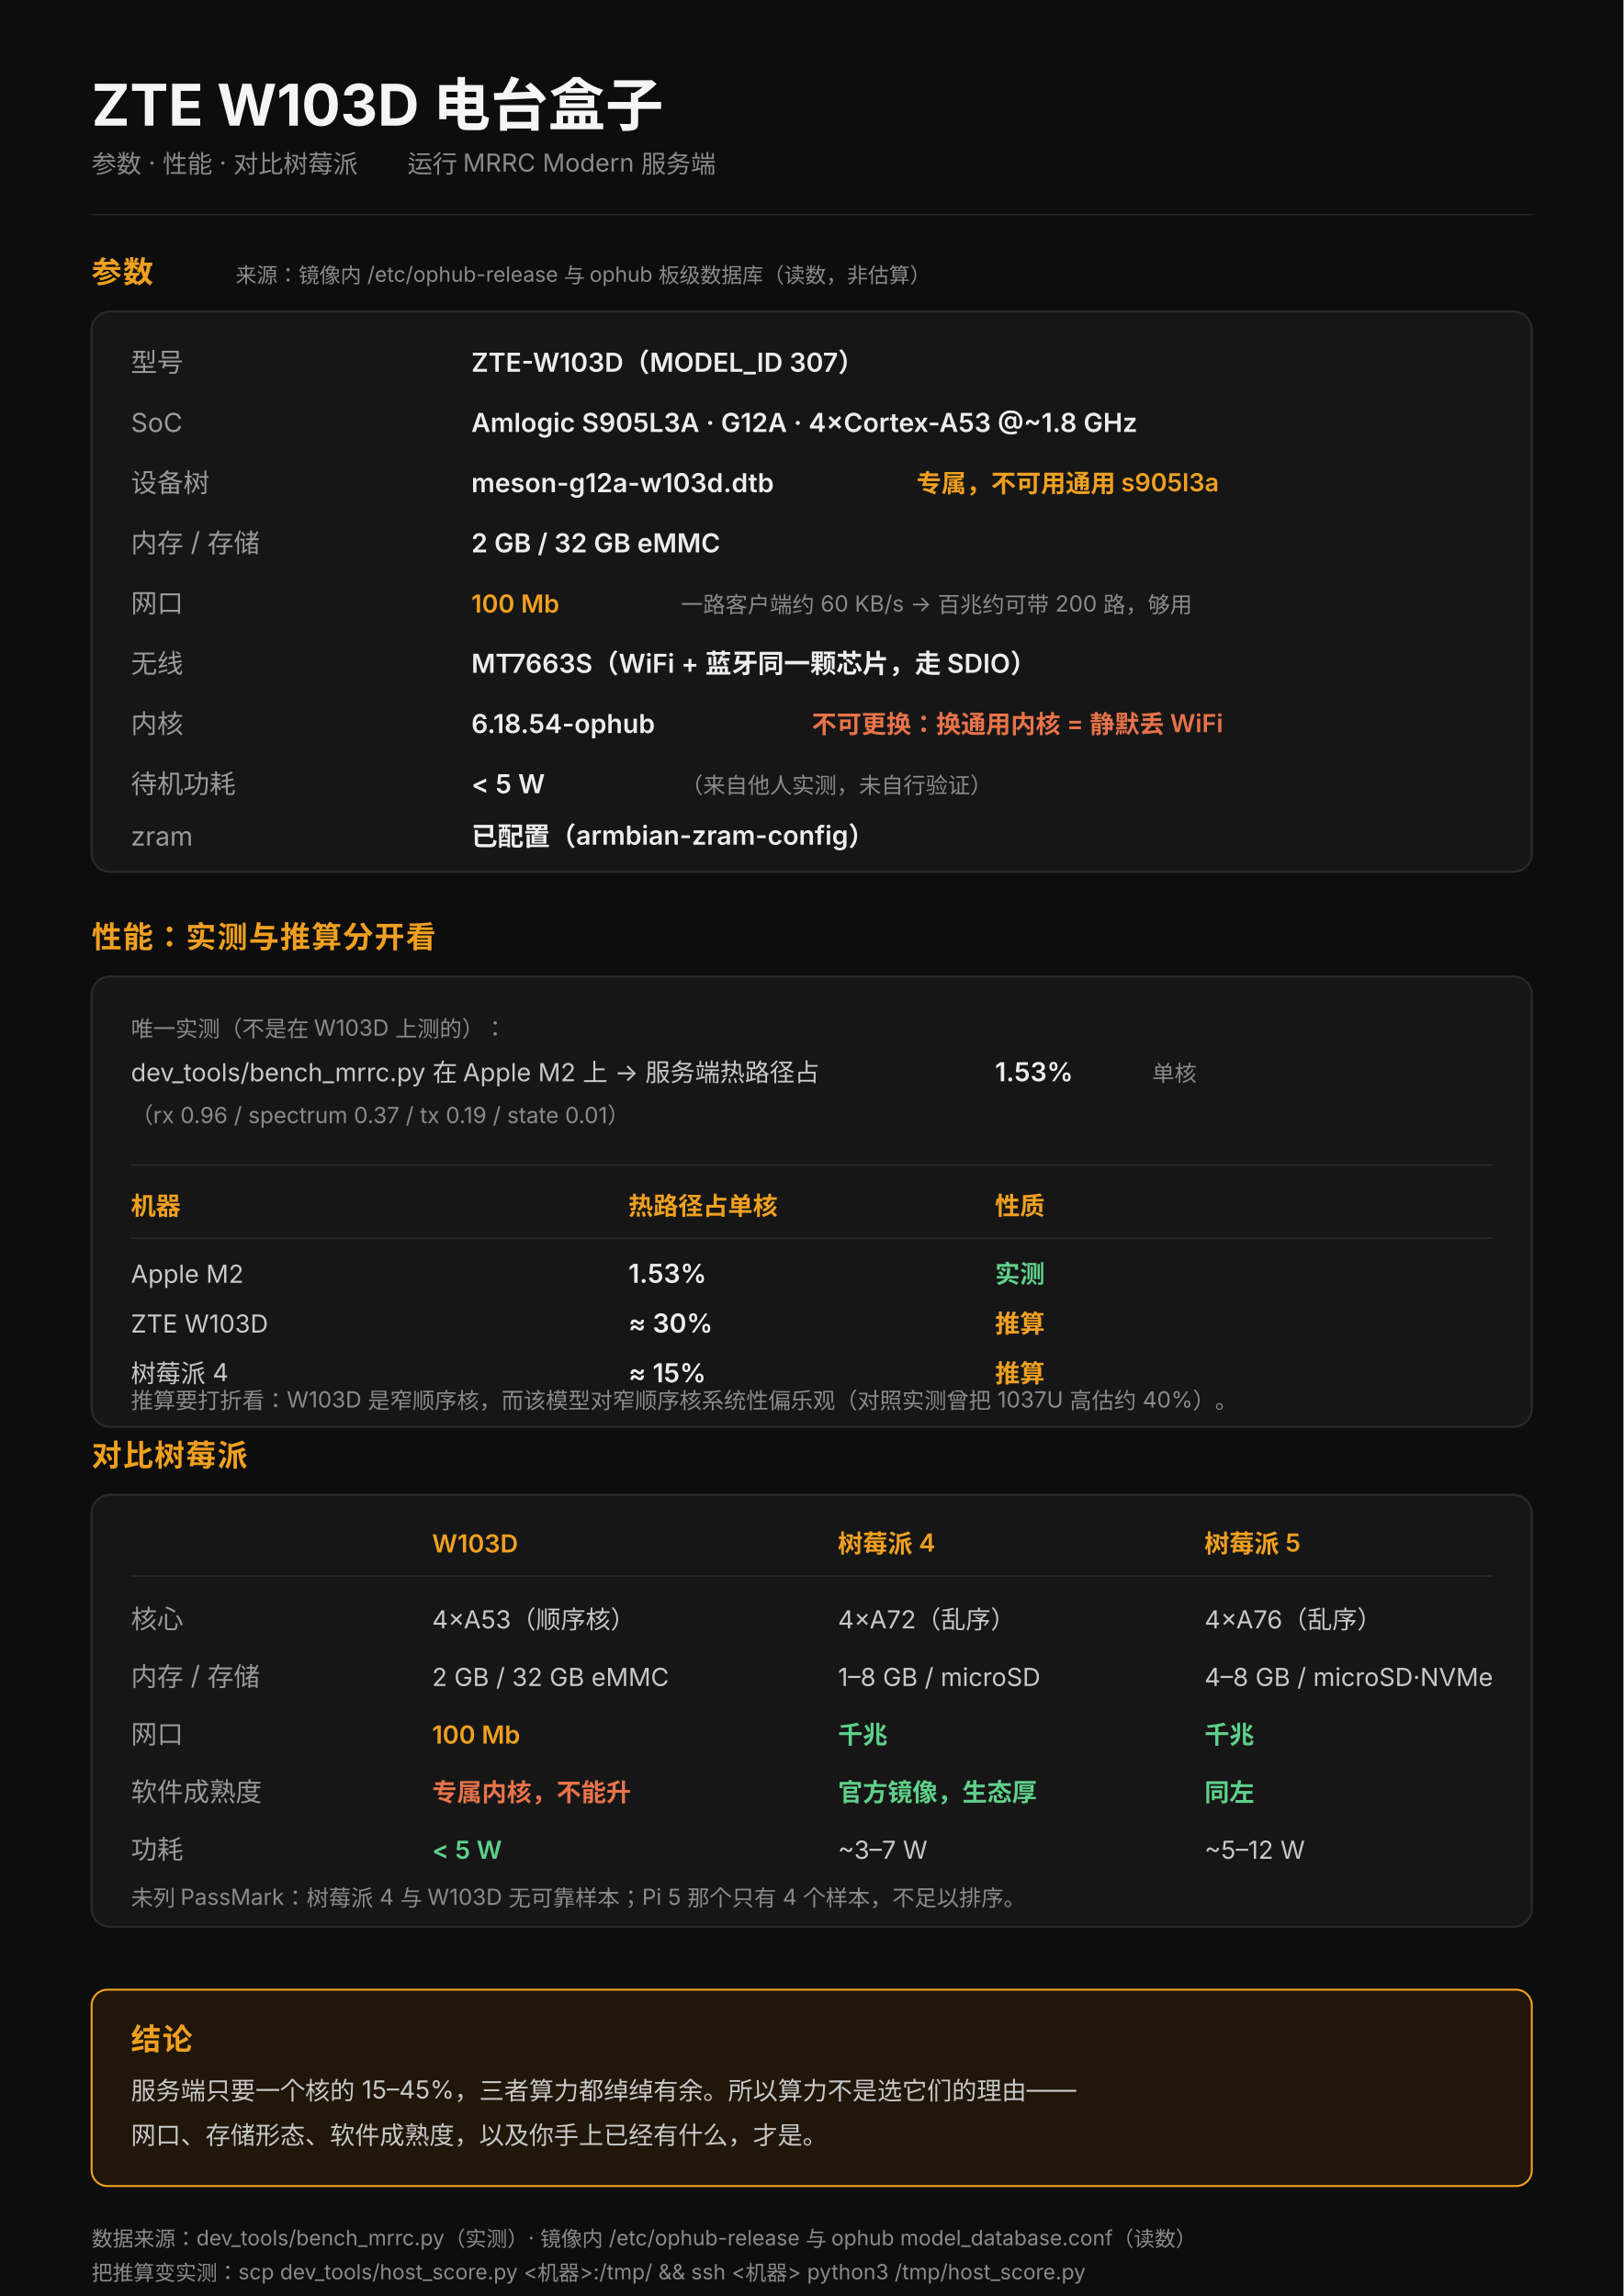
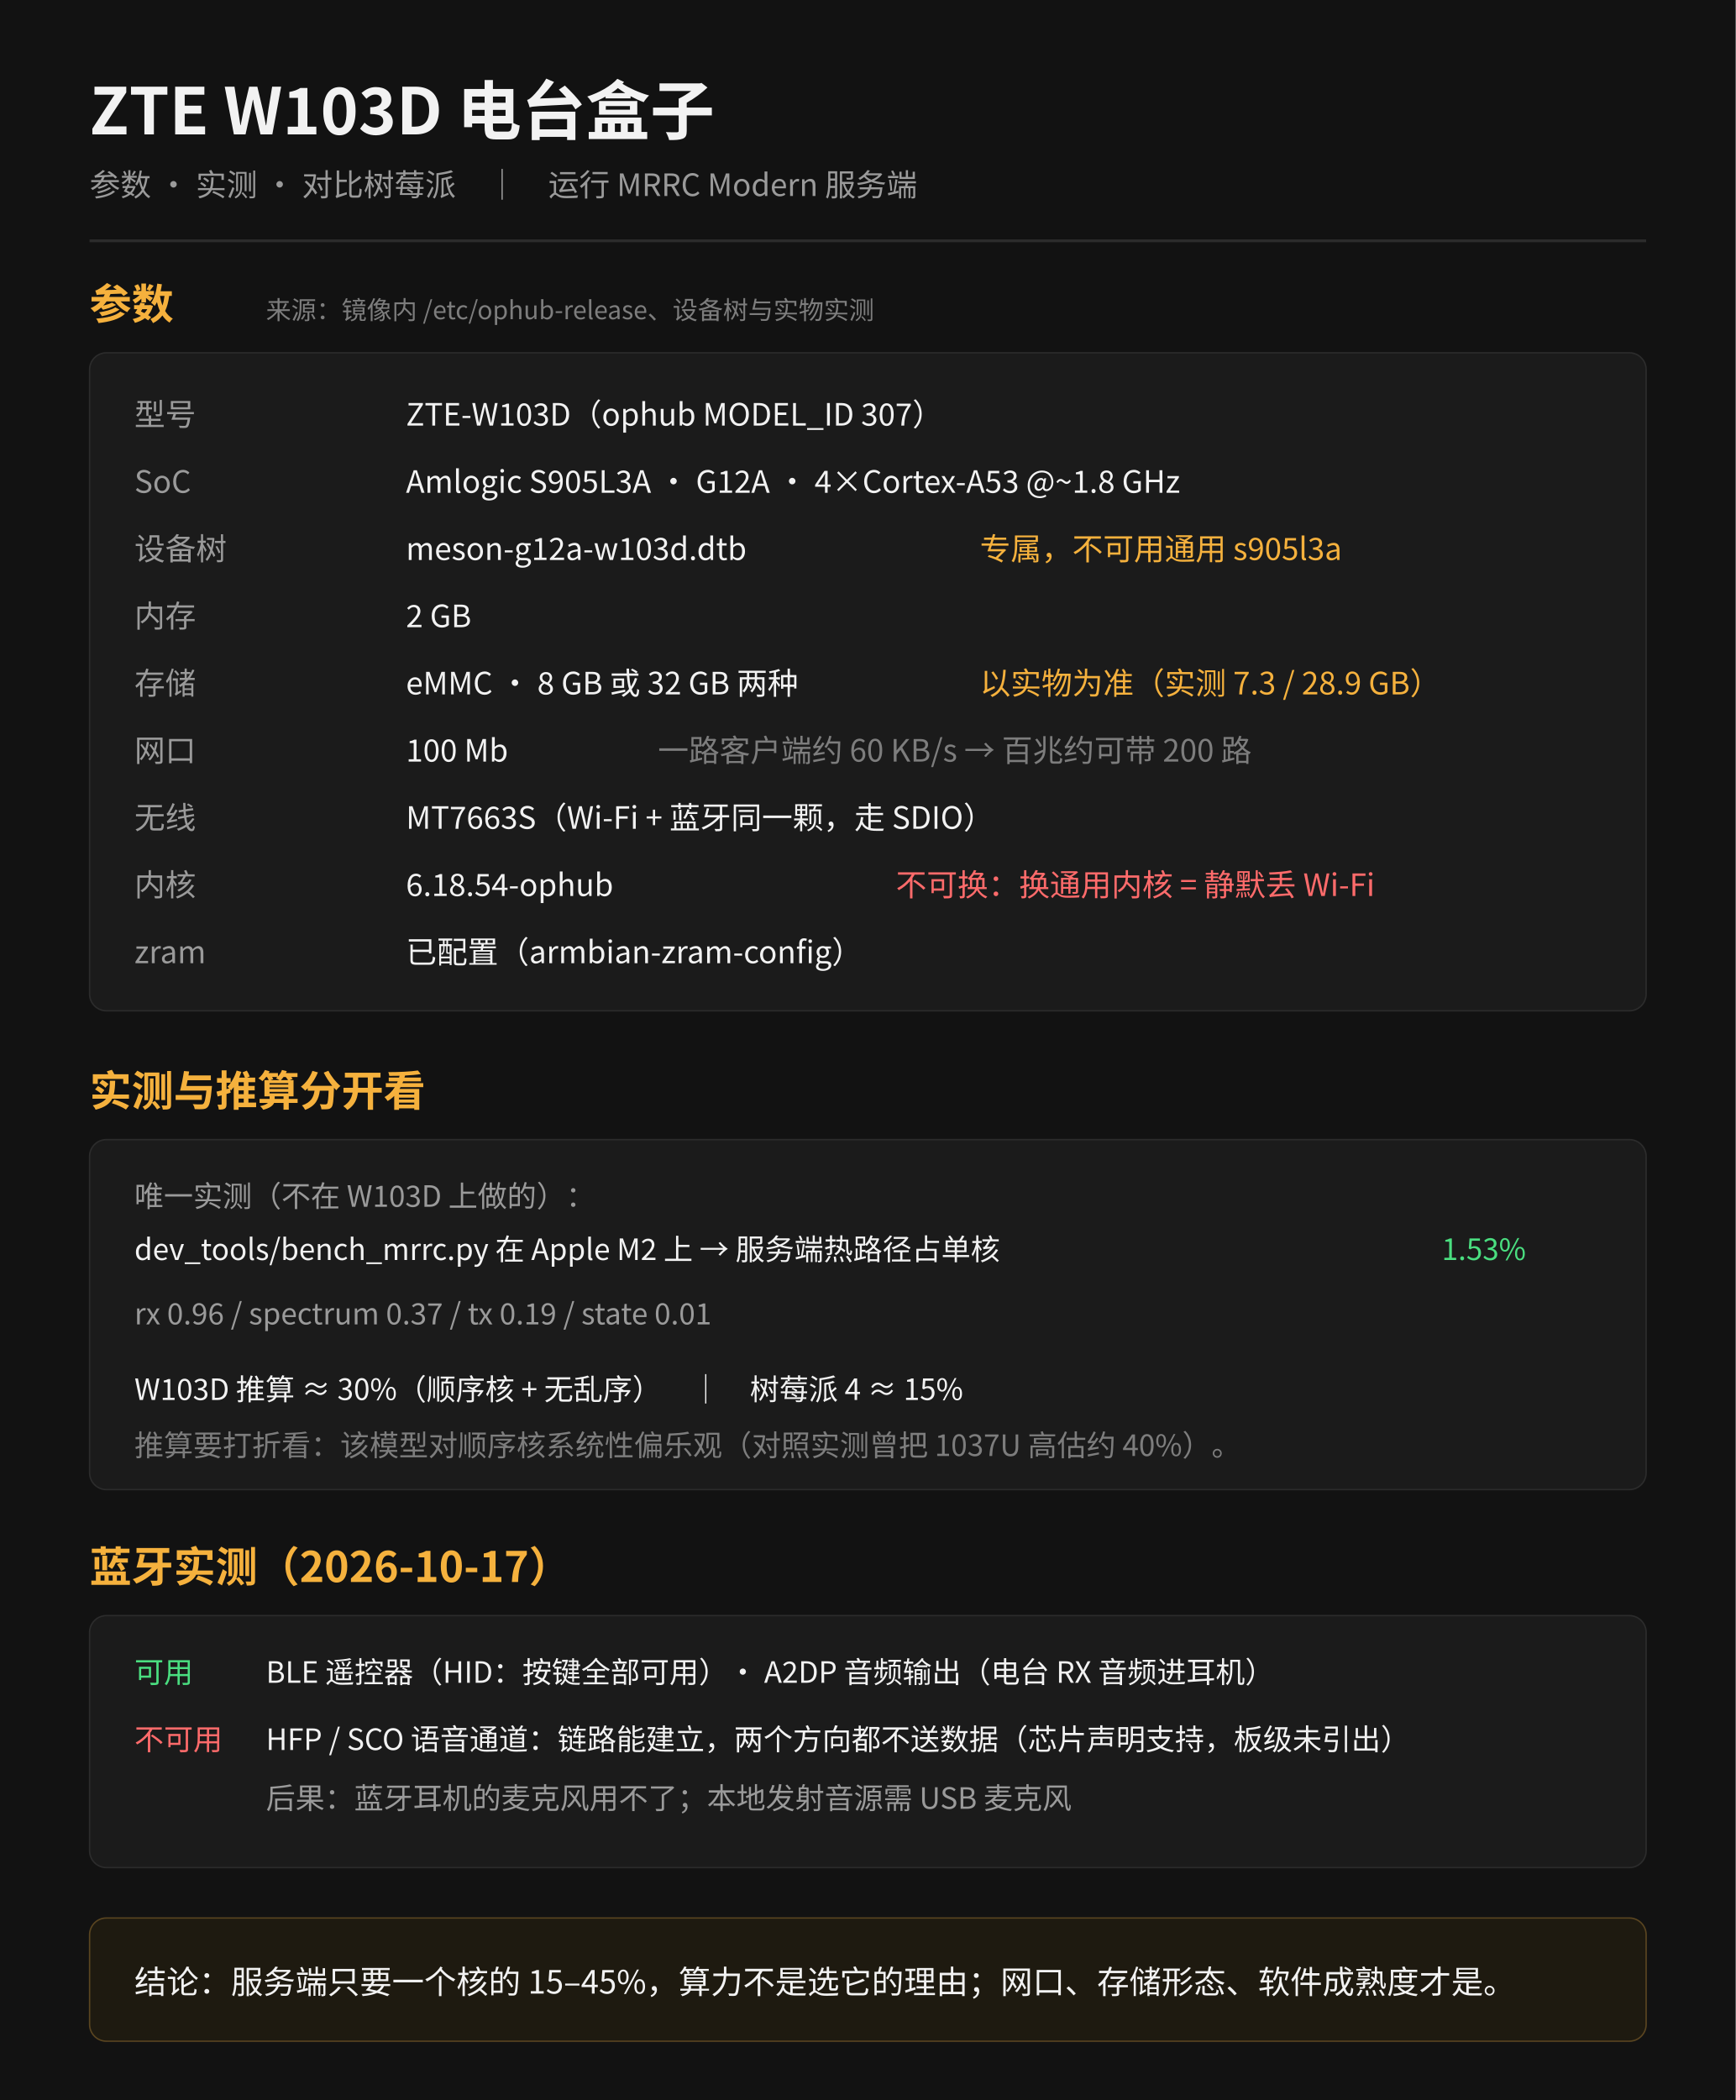
- <svg xmlns="http://www.w3.org/2000/svg" viewBox="0 0 1240 1754" width="1240" height="1754">
-   <style>
-     text { font-family: "PingFang SC","Hiragino Sans GB","Heiti SC",Inter,-apple-system,sans-serif; }
-     .title { fill:#f5f5f5; font-size:44px; font-weight:700; }
-     .sub   { fill:#8a8a8a; font-size:19px; }
-     .h2    { fill:#f0a020; font-size:23px; font-weight:600; letter-spacing:1px; }
-     .k     { fill:#9a9a9a; font-size:20px; }
-     .v     { fill:#ededed; font-size:20px; font-weight:600; }
-     .t     { fill:#c8c8c8; font-size:19px; }
-     .tm    { fill:#8a8a8a; font-size:17px; }
-     .th    { fill:#f0a020; font-size:19px; font-weight:600; }
-     .good  { fill:#5fd08a; font-size:19px; font-weight:600; }
-     .warn  { fill:#f0a020; font-size:19px; font-weight:600; }
-     .bad   { fill:#e8734a; font-size:19px; font-weight:600; }
-     .note  { fill:#8a8a8a; font-size:16px; }
-     .card  { fill:#161616; stroke:#2b2b2b; stroke-width:1.5; rx:14; }
-     .rule  { stroke:#2b2b2b; stroke-width:1; }
-     .hi    { fill:#20160a; stroke:#f0a020; stroke-width:1.5; rx:12; }
-   </style>
-   <rect width="1240" height="1754" fill="#0d0d0d" />
-   <text class="title" x="70" y="96">ZTE W103D 电台盒子</text>
-   <text class="sub" x="70" y="132">参数 · 性能 · 对比树莓派　　运行 MRRC Modern 服务端</text>
-   <line class="rule" x1="70" y1="164" x2="1170" y2="164" />
-   <text class="h2" x="70" y="216">参数</text>
-   <text class="note" x="180" y="216">来源：镜像内 /etc/ophub-release 与 ophub 板级数据库（读数，非估算）</text>
-   <rect class="card" x="70" y="238" width="1100" height="428" />
-   <text class="k" x="100" y="284">型号</text>
-   <text class="v" x="360" y="284">ZTE-W103D（MODEL_ID 307）</text>
-   <text class="k" x="100" y="330">SoC</text>
-   <text class="v" x="360" y="330">Amlogic S905L3A · G12A · 4×Cortex-A53 @~1.8 GHz</text>
-   <text class="k" x="100" y="376">设备树</text>
-   <text class="v" x="360" y="376">meson-g12a-w103d.dtb</text>
-   <text class="warn" x="700" y="376">专属，不可用通用 s905l3a</text>
-   <text class="k" x="100" y="422">内存 / 存储</text>
-   <text class="v" x="360" y="422">2 GB / 32 GB eMMC</text>
-   <text class="k" x="100" y="468">网口</text>
-   <text class="warn" x="360" y="468">100 Mb</text>
-   <text class="tm" x="520" y="468">一路客户端约 60 KB/s → 百兆约可带 200 路，够用</text>
-   <text class="k" x="100" y="514">无线</text>
-   <text class="v" x="360" y="514">MT7663S（WiFi + 蓝牙同一颗芯片，走 SDIO）</text>
-   <text class="k" x="100" y="560">内核</text>
-   <text class="v" x="360" y="560">6.18.54-ophub</text>
-   <text class="bad" x="620" y="560">不可更换：换通用内核 = 静默丢 WiFi</text>
-   <text class="k" x="100" y="606">待机功耗</text>
-   <text class="v" x="360" y="606">&lt; 5 W</text>
-   <text class="tm" x="520" y="606">（来自他人实测，未自行验证）</text>
-   <text class="k" x="100" y="646">zram</text>
-   <text class="v" x="360" y="646">已配置（armbian-zram-config）</text>
-   <text class="h2" x="70" y="724">性能：实测与推算分开看</text>
-   <rect class="card" x="70" y="746" width="1100" height="344" />
-   <text class="tm" x="100" y="792">唯一实测（不是在 W103D 上测的）：</text>
-   <text class="t" x="100" y="826">dev_tools/bench_mrrc.py 在 Apple M2 上 → 服务端热路径占</text>
-   <text class="v" x="760" y="826">1.53%</text>
-   <text class="tm" x="880" y="826">单核</text>
-   <text class="tm" x="100" y="858">（rx 0.96 / spectrum 0.37 / tx 0.19 / state 0.01）</text>
-   <line class="rule" x1="100" y1="890" x2="1140" y2="890" />
-   <text class="th" x="100" y="928">机器</text>
-   <text class="th" x="480" y="928">热路径占单核</text>
-   <text class="th" x="760" y="928">性质</text>
-   <line class="rule" x1="100" y1="946" x2="1140" y2="946" />
-   <text class="t" x="100" y="980">Apple M2</text>
-   <text class="v" x="480" y="980">1.53%</text>
-   <text class="good" x="760" y="980">实测</text>
-   <text class="t" x="100" y="1018">ZTE W103D</text>
-   <text class="v" x="480" y="1018">≈ 30%</text>
-   <text class="warn" x="760" y="1018">推算</text>
-   <text class="t" x="100" y="1056">树莓派 4</text>
-   <text class="v" x="480" y="1056">≈ 15%</text>
-   <text class="warn" x="760" y="1056">推算</text>
-   <text class="tm" x="100" y="1076">推算要打折看：W103D 是窄顺序核，而该模型对窄顺序核系统性偏乐观（对照实测曾把 1037U 高估约 40%）。</text>
-   <text class="h2" x="70" y="1120">对比树莓派</text>
-   <rect class="card" x="70" y="1142" width="1100" height="330" />
-   <text class="th" x="100" y="1186">　</text>
-   <text class="th" x="330" y="1186">W103D</text>
-   <text class="th" x="640" y="1186">树莓派 4</text>
-   <text class="th" x="920" y="1186">树莓派 5</text>
-   <line class="rule" x1="100" y1="1204" x2="1140" y2="1204" />
-   <text class="k" x="100" y="1244">核心</text>
-   <text class="t" x="330" y="1244">4×A53（顺序核）</text>
-   <text class="t" x="640" y="1244">4×A72（乱序）</text>
-   <text class="t" x="920" y="1244">4×A76（乱序）</text>
-   <text class="k" x="100" y="1288">内存 / 存储</text>
-   <text class="t" x="330" y="1288">2 GB / 32 GB eMMC</text>
-   <text class="t" x="640" y="1288">1–8 GB / microSD</text>
-   <text class="t" x="920" y="1288">4–8 GB / microSD·NVMe</text>
-   <text class="k" x="100" y="1332">网口</text>
-   <text class="warn" x="330" y="1332">100 Mb</text>
-   <text class="good" x="640" y="1332">千兆</text>
-   <text class="good" x="920" y="1332">千兆</text>
-   <text class="k" x="100" y="1376">软件成熟度</text>
-   <text class="bad" x="330" y="1376">专属内核，不能升</text>
-   <text class="good" x="640" y="1376">官方镜像，生态厚</text>
-   <text class="good" x="920" y="1376">同左</text>
-   <text class="k" x="100" y="1420">功耗</text>
-   <text class="good" x="330" y="1420">&lt; 5 W</text>
-   <text class="t" x="640" y="1420">~3–7 W</text>
-   <text class="t" x="920" y="1420">~5–12 W</text>
-   <text class="tm" x="100" y="1456">未列 PassMark：树莓派 4 与 W103D 无可靠样本；Pi 5 那个只有 4 个样本，不足以排序。</text>
-   <rect class="hi" x="70" y="1520" width="1100" height="150" />
-   <text class="h2" x="100" y="1566">结论</text>
-   <text class="t" x="100" y="1604">服务端只要一个核的 15–45%，三者算力都绰绰有余。所以算力不是选它们的理由——</text>
-   <text class="t" x="100" y="1638">网口、存储形态、软件成熟度，以及你手上已经有什么，才是。</text>
-   <text class="note" x="70" y="1716">数据来源：dev_tools/bench_mrrc.py（实测）· 镜像内 /etc/ophub-release 与 ophub model_database.conf（读数）</text>
-   <text class="note" x="70" y="1742">把推算变实测：scp dev_tools/host_score.py &lt;机器&gt;:/tmp/ &amp;&amp; ssh &lt;机器&gt; python3 /tmp/host_score.py</text>
+ <svg xmlns="http://www.w3.org/2000/svg" width="1240" height="1500" viewBox="0 0 1240 1500" font-family="PingFang SC, Noto Sans CJK SC, Helvetica, sans-serif">
+   <rect width="1240" height="1500" fill="#121212" />
+   <text x="64" y="96" font-size="46" font-weight="700" fill="#f2f2f2">ZTE W103D 电台盒子</text>
+   <text x="64" y="140" font-size="22" fill="#9a9a9a">参数 · 实测 · 对比树莓派　｜　运行 MRRC Modern 服务端</text>
+   <line x1="64" y1="172" x2="1176" y2="172" stroke="#2c2c2c" stroke-width="2" />
+   <text x="64" y="228" font-size="30" font-weight="700" fill="#f5b13d">参数</text>
+   <text x="190" y="228" font-size="18" fill="#7d7d7d">来源：镜像内 /etc/ophub-release、设备树与实物实测</text>
+   <rect x="64" y="252" width="1112" height="470" rx="12" fill="#1b1b1b" stroke="#2c2c2c" />
+   <g font-size="22">
+     <text x="96" y="304" fill="#9a9a9a">型号</text>
+     <text x="290" y="304" fill="#f2f2f2">ZTE-W103D（ophub MODEL_ID 307）</text>
+     <text x="96" y="352" fill="#9a9a9a">SoC</text>
+     <text x="290" y="352" fill="#f2f2f2">Amlogic S905L3A · G12A · 4×Cortex-A53 @~1.8 GHz</text>
+     <text x="96" y="400" fill="#9a9a9a">设备树</text>
+     <text x="290" y="400" fill="#f2f2f2">meson-g12a-w103d.dtb</text>
+     <text x="700" y="400" fill="#f5b13d">专属，不可用通用 s905l3a</text>
+     <text x="96" y="448" fill="#9a9a9a">内存</text>
+     <text x="290" y="448" fill="#f2f2f2">2 GB</text>
+     <text x="96" y="496" fill="#9a9a9a">存储</text>
+     <text x="290" y="496" fill="#f2f2f2">eMMC · 8 GB 或 32 GB 两种</text>
+     <text x="700" y="496" fill="#f5b13d">以实物为准（实测 7.3 / 28.9 GB）</text>
+     <text x="96" y="544" fill="#9a9a9a">网口</text>
+     <text x="290" y="544" fill="#f2f2f2">100 Mb</text>
+     <text x="470" y="544" fill="#7d7d7d">一路客户端约 60 KB/s → 百兆约可带 200 路</text>
+     <text x="96" y="592" fill="#9a9a9a">无线</text>
+     <text x="290" y="592" fill="#f2f2f2">MT7663S（Wi-Fi + 蓝牙同一颗，走 SDIO）</text>
+     <text x="96" y="640" fill="#9a9a9a">内核</text>
+     <text x="290" y="640" fill="#f2f2f2">6.18.54-ophub</text>
+     <text x="640" y="640" fill="#ff6b6b">不可换：换通用内核 = 静默丢 Wi-Fi</text>
+     <text x="96" y="688" fill="#9a9a9a">zram</text>
+     <text x="290" y="688" fill="#f2f2f2">已配置（armbian-zram-config）</text>
+   </g>
+   <text x="64" y="790" font-size="30" font-weight="700" fill="#f5b13d">实测与推算分开看</text>
+   <rect x="64" y="814" width="1112" height="250" rx="12" fill="#1b1b1b" stroke="#2c2c2c" />
+   <g font-size="21">
+     <text x="96" y="862" fill="#9a9a9a">唯一实测（不在 W103D 上做的）：</text>
+     <text x="96" y="900" fill="#f2f2f2">dev_tools/bench_mrrc.py 在 Apple M2 上 → 服务端热路径占单核</text>
+     <text x="1030" y="900" fill="#4ade80">1.53%</text>
+     <text x="96" y="946" fill="#9a9a9a">rx 0.96 / spectrum 0.37 / tx 0.19 / state 0.01</text>
+     <text x="96" y="1000" fill="#f2f2f2">W103D 推算 ≈ 30%（顺序核 + 无乱序）　｜　树莓派 4 ≈ 15%</text>
+     <text x="96" y="1040" fill="#7d7d7d">推算要打折看：该模型对顺序核系统性偏乐观（对照实测曾把 1037U 高估约 40%）。</text>
+   </g>
+   <text x="64" y="1130" font-size="30" font-weight="700" fill="#f5b13d">蓝牙实测（2026-10-17）</text>
+   <rect x="64" y="1154" width="1112" height="180" rx="12" fill="#1b1b1b" stroke="#2c2c2c" />
+   <g font-size="21">
+     <text x="96" y="1202" fill="#4ade80">可用</text>
+     <text x="190" y="1202" fill="#f2f2f2">BLE 遥控器（HID：按键全部可用）· A2DP 音频输出（电台 RX 音频进耳机）</text>
+     <text x="96" y="1250" fill="#ff6b6b">不可用</text>
+     <text x="190" y="1250" fill="#f2f2f2">HFP / SCO 语音通道：链路能建立，两个方向都不送数据（芯片声明支持，板级未引出）</text>
+     <text x="190" y="1292" fill="#9a9a9a">后果：蓝牙耳机的麦克风用不了；本地发射音源需 USB 麦克风</text>
+   </g>
+   <rect x="64" y="1370" width="1112" height="88" rx="12" fill="#1e1a10" stroke="#5a4520" />
+   <text x="96" y="1424" font-size="23" fill="#f2f2f2">结论：服务端只要一个核的 15–45%，算力不是选它的理由；网口、存储形态、软件成熟度才是。</text>
</svg>
